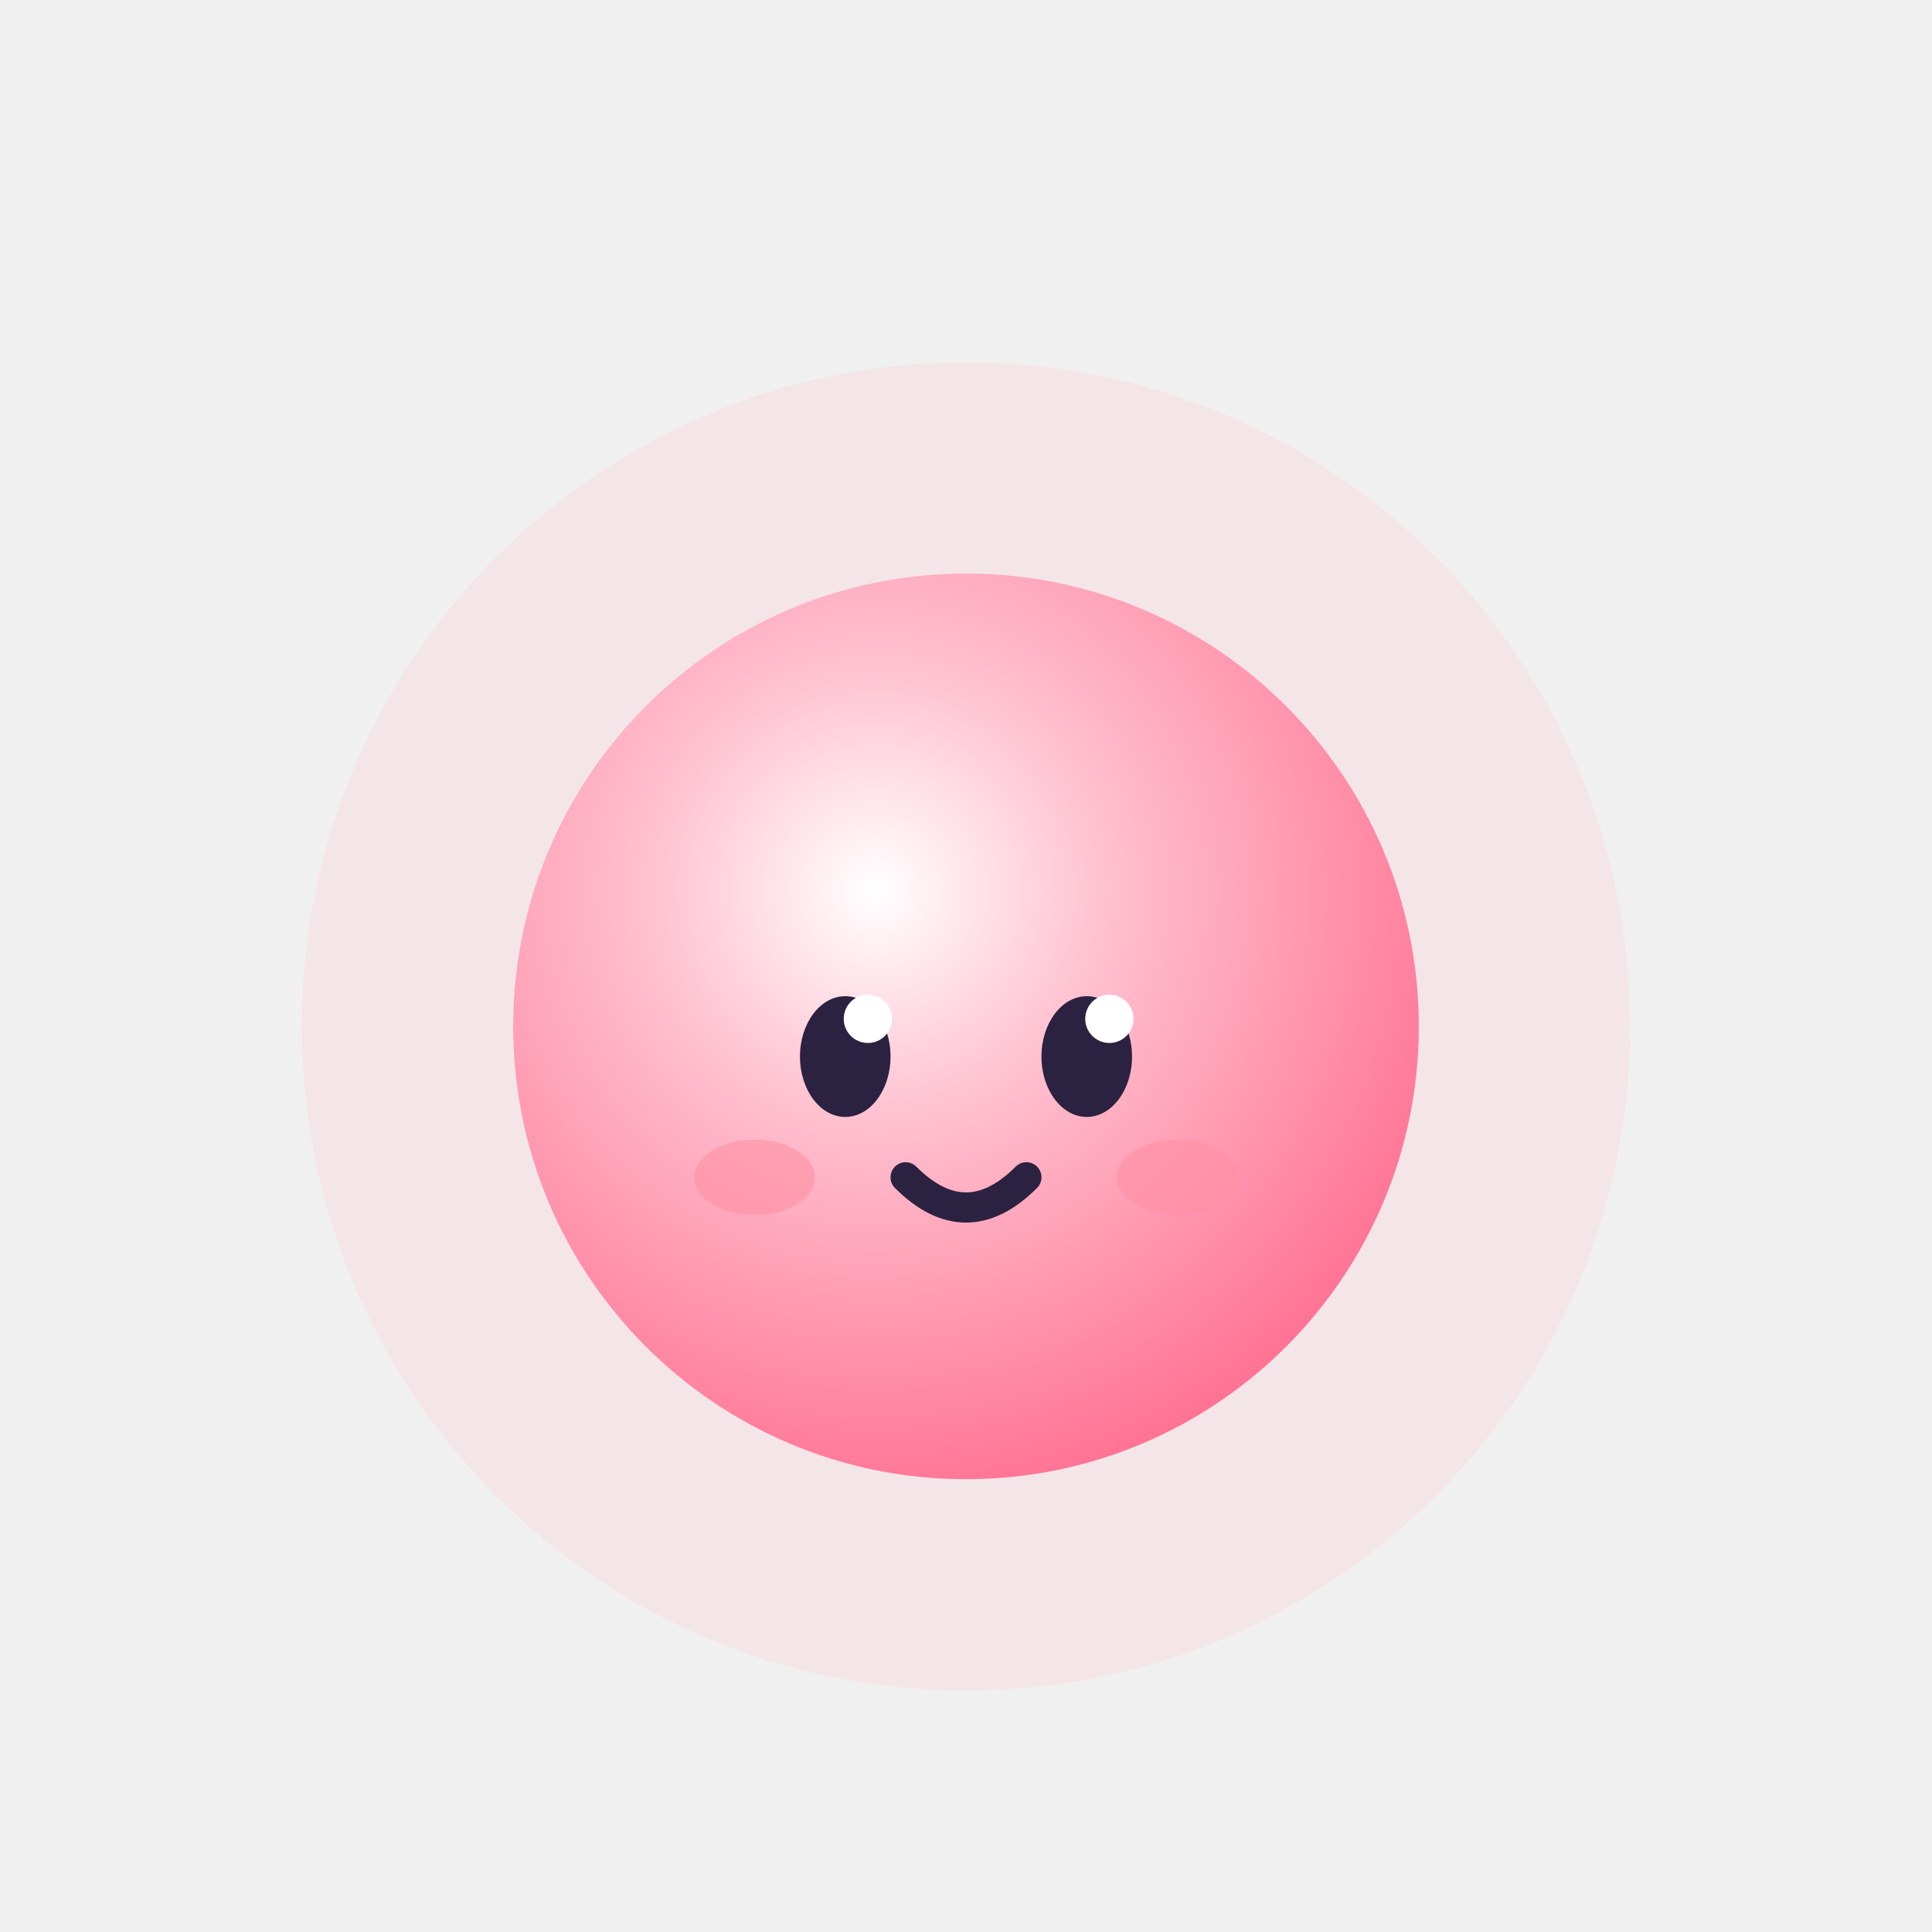
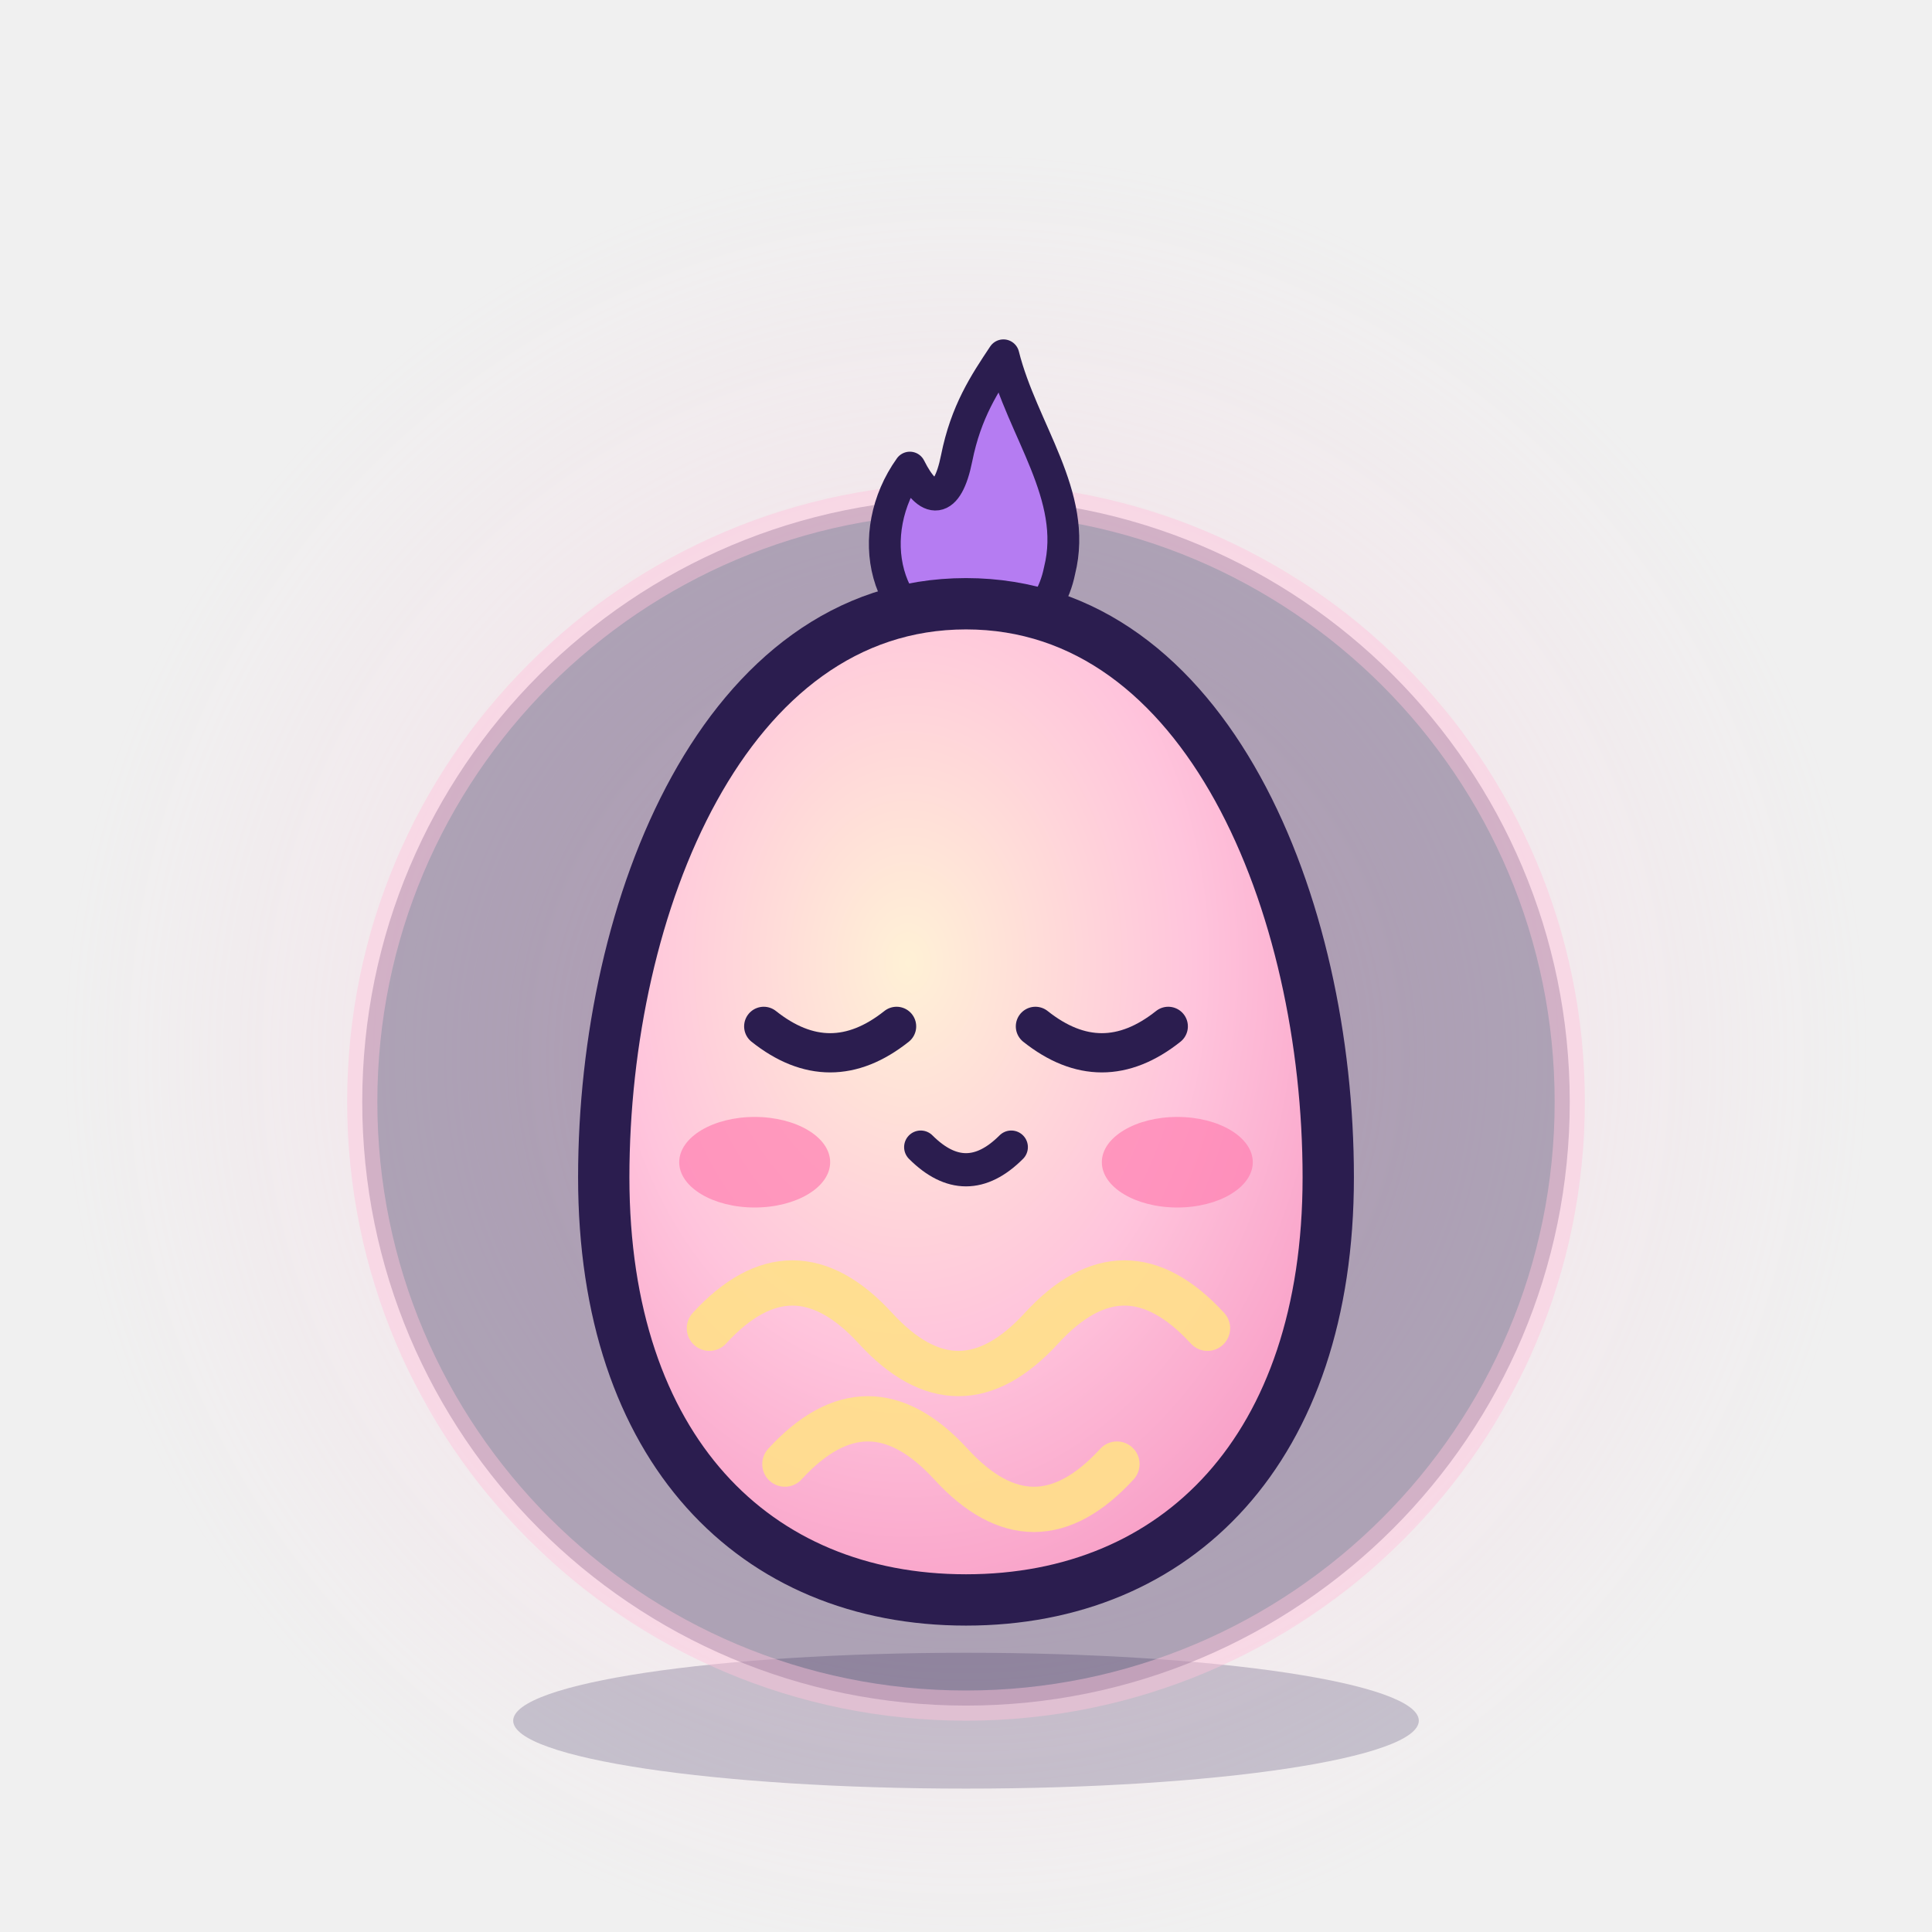
<svg xmlns="http://www.w3.org/2000/svg" viewBox="0 0 128 128" width="128" height="128">
  <defs>
-     <radialGradient id="g" cx="0.4" cy="0.35" r="0.7">
-       <stop offset="0" stop-color="#ffffff" />
-       <stop offset="0.35" stop-color="#ffc2d1" />
-       <stop offset="1" stop-color="#ff6f91" />
+     <radialGradient id="body" cx="0.42" cy="0.36" r="0.72">
+       <stop offset="0" stop-color="#fff1d6" />
+       <stop offset="0.55" stop-color="#ffc4dc" />
+       <stop offset="1" stop-color="#f79ac4" />
+     </radialGradient>
+     <radialGradient id="glow">
+       <stop offset="0" stop-color="#ffc4dc" stop-opacity="0.45" />
+       <stop offset="1" stop-color="#ffc4dc" stop-opacity="0" />
    </radialGradient>
  </defs>
-   <circle cx="64" cy="68" r="44" fill="#ffc2d1" opacity="0.25" />
-   <circle cx="64" cy="68" r="30" fill="url(#g)" />
-   <ellipse cx="56" cy="70" rx="3" ry="4" fill="#2b2140" />
-   <ellipse cx="72" cy="70" rx="3" ry="4" fill="#2b2140" />
-   <circle cx="57.5" cy="67.5" r="1.6" fill="#ffffff" />
-   <circle cx="73.5" cy="67.5" r="1.6" fill="#ffffff" />
-   <ellipse cx="50" cy="78" rx="4" ry="2.5" fill="#ff8fa3" opacity="0.6" />
-   <ellipse cx="78" cy="78" rx="4" ry="2.5" fill="#ff8fa3" opacity="0.6" />
-   <path d="M60 78 Q64 82 68 78" fill="none" stroke="#2b2140" stroke-width="2" stroke-linecap="round" />
+   <circle cx="64" cy="70" r="60" fill="url(#glow)" />
+   <ellipse cx="64" cy="114" rx="30.0" ry="4.5" fill="#2b1d4f" opacity="0.22" />
+   <circle cx="64" cy="73" r="40" fill="#2b1d4f" fill-opacity="0.35" stroke="#ffc4dc" stroke-opacity="0.45" stroke-width="2" />
+   <g transform="translate(64 44) scale(0.62) translate(-64 -44)">
+     <path d="M64 42 C55 40 53 30 58 23 C60 27 62 27 63 22 C64 17 66 14 68 11 C70 19 76 26 74 34 C73 39 69 42 64 42Z" fill="#b57cf2" stroke="#2b1d4f" stroke-width="3.4" stroke-linejoin="round" stroke-linecap="round" />
+   </g>
+   <path d="M64 40 C80 40 88 60 88 78 C88 96 78 106 64 106 C50 106 40 96 40 78 C40 60 48 40 64 40Z" fill="url(#body)" stroke="#2b1d4f" stroke-width="3.4" stroke-linejoin="round" stroke-linecap="round" />
+   <path d="M47 88 Q52.5 82 58 88 T69 88 T80 88" fill="none" stroke="#ffe08a" stroke-width="3" stroke-linecap="round" opacity="0.9" />
+   <path d="M52 97 Q57.5 91 63 97 T74 97" fill="none" stroke="#ffe08a" stroke-width="3" stroke-linecap="round" opacity="0.9" />
+   <ellipse cx="50" cy="77" rx="5" ry="3" fill="#ff7fb0" opacity="0.7" />
+   <ellipse cx="78" cy="77" rx="5" ry="3" fill="#ff7fb0" opacity="0.7" />
+   <path d="M50.6 68 Q55 71.5 59.4 68" fill="none" stroke="#2b1d4f" stroke-width="2.6" stroke-linecap="round" />
+   <path d="M68.6 68 Q73 71.5 77.4 68" fill="none" stroke="#2b1d4f" stroke-width="2.6" stroke-linecap="round" />
+   <path d="M61 76 Q64 79 67 76" fill="none" stroke="#2b1d4f" stroke-width="2.2" stroke-linecap="round" />
</svg>
